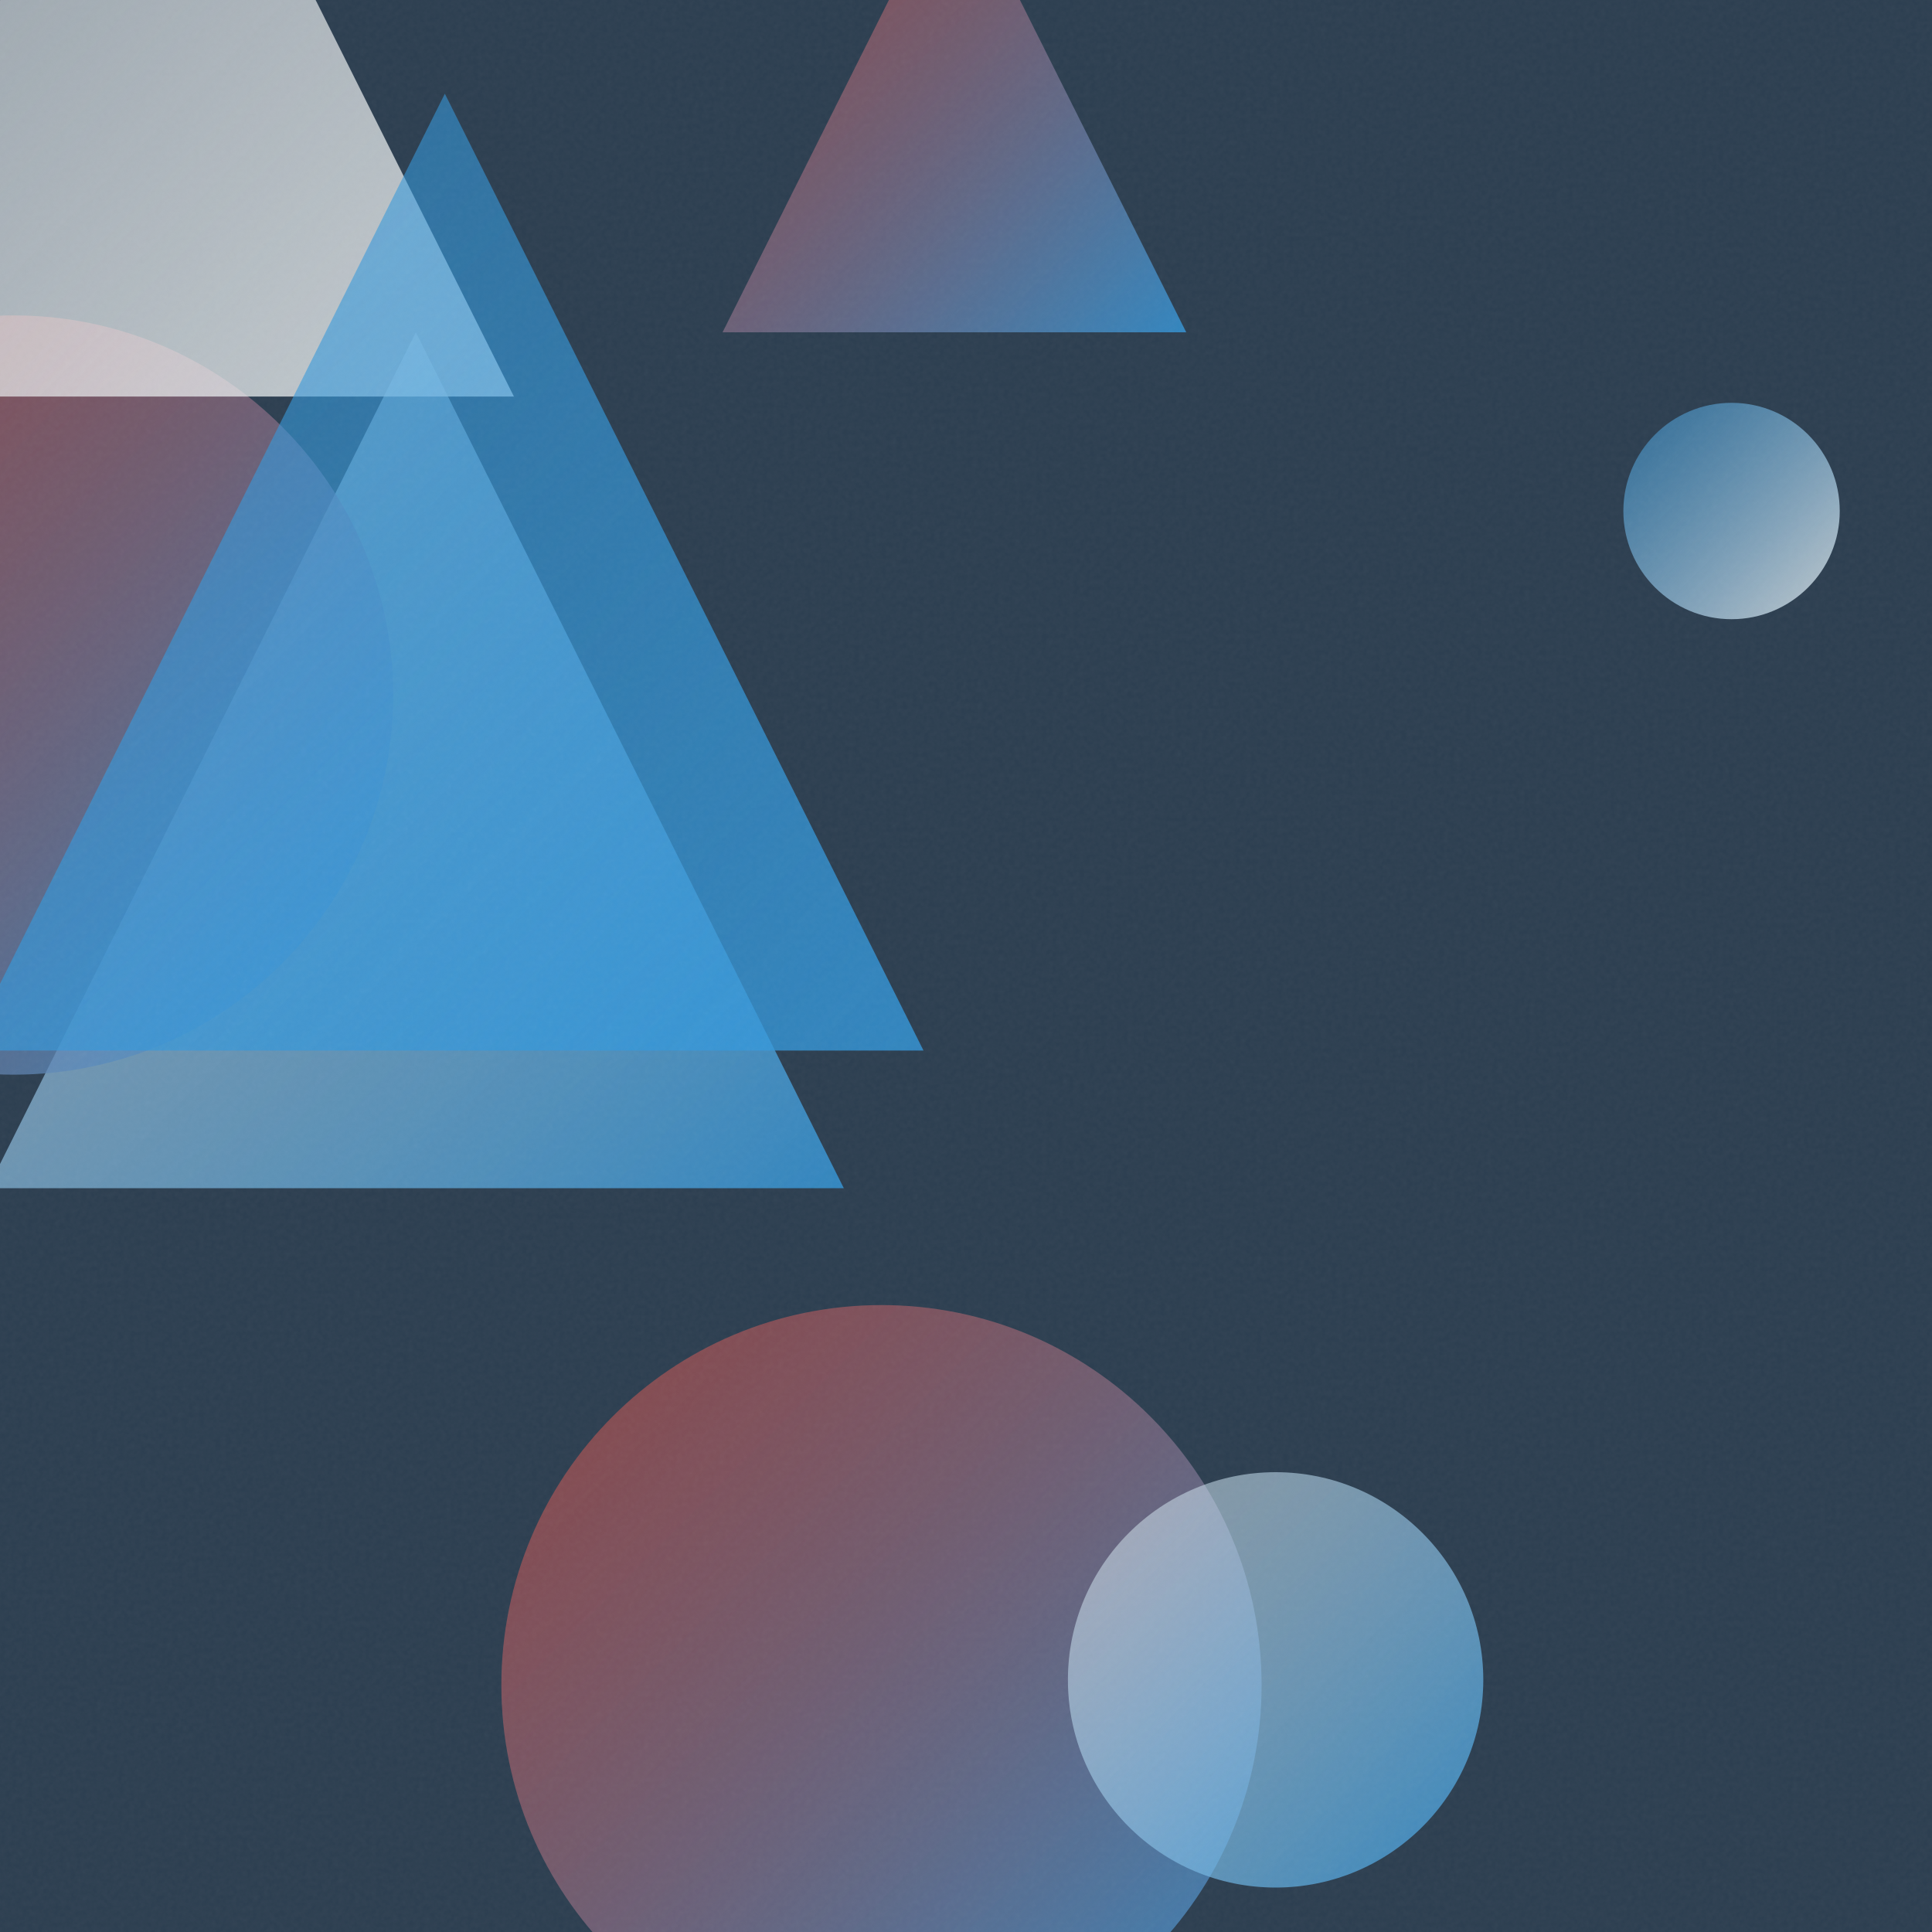
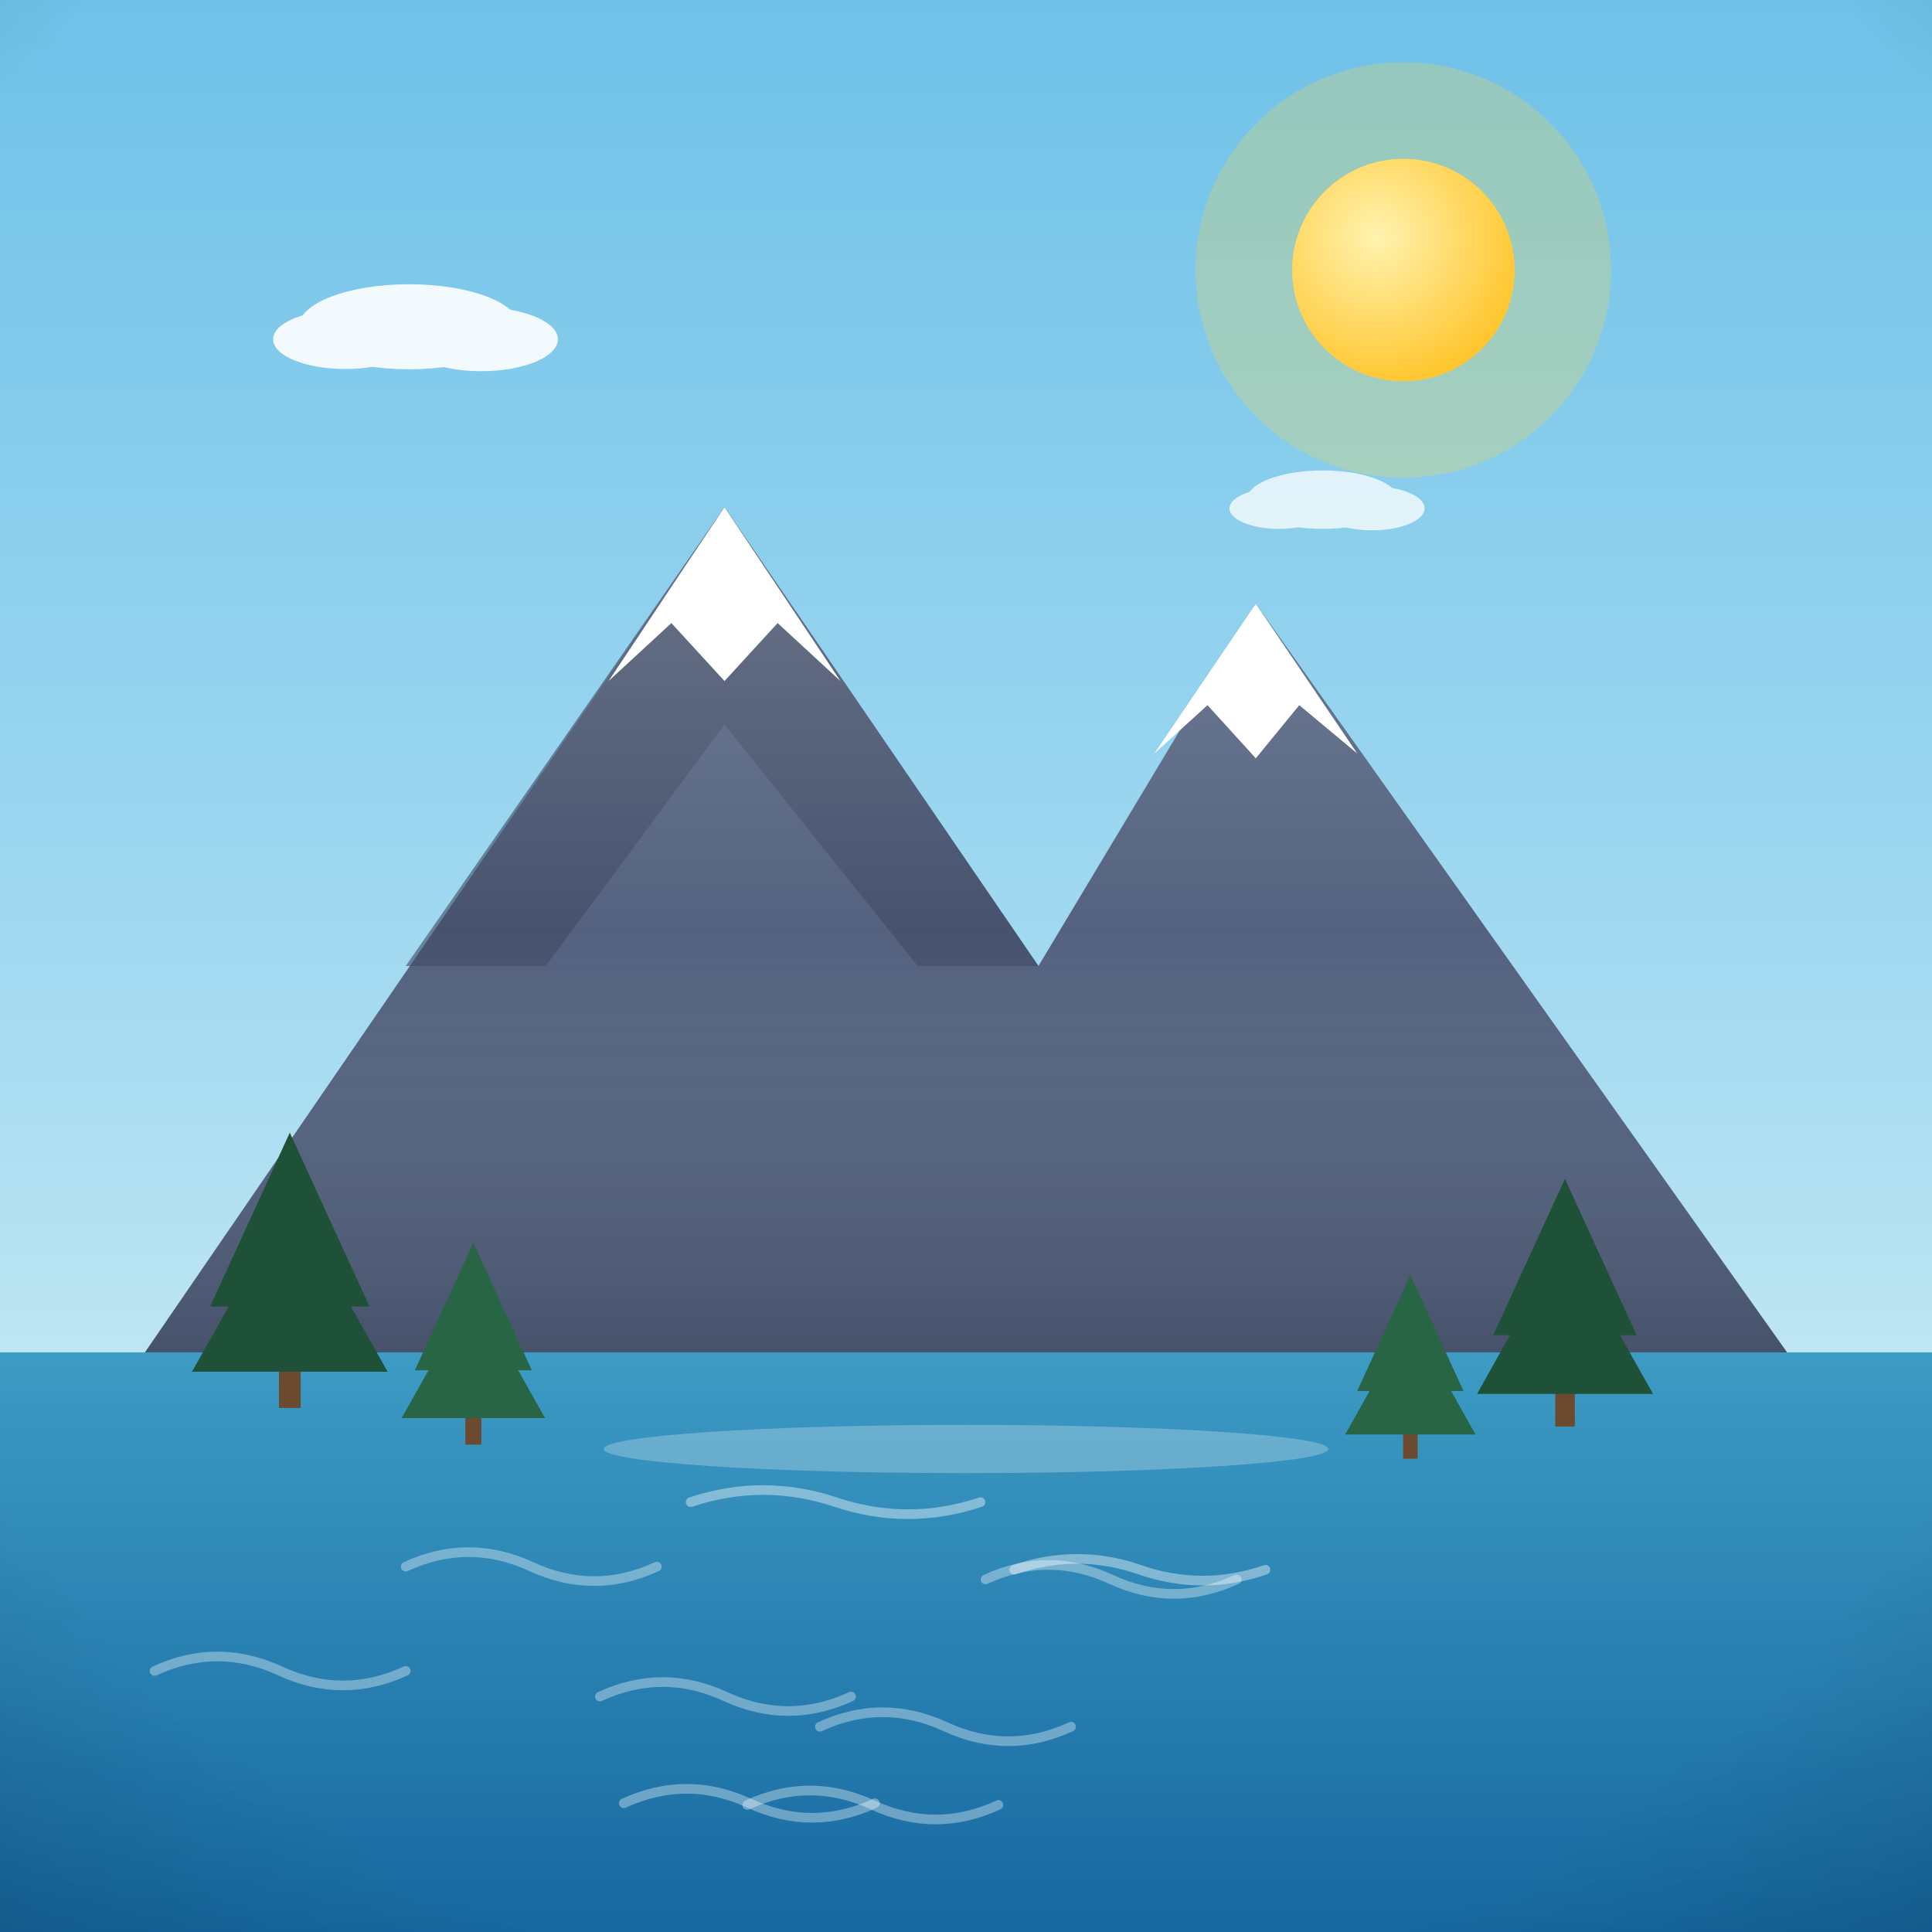
- <svg xmlns="http://www.w3.org/2000/svg" viewBox="0 0 400 400">
+ <svg xmlns="http://www.w3.org/2000/svg" viewBox="0 0 800 800">
  <defs>
-     <linearGradient id="g0" x1="-2.5" y1="68.8" x2="174.7" y2="246.0" gradientUnits="userSpaceOnUse">
-       <stop offset="0" stop-color="#ECF0F1" stop-opacity="0.5" />
-       <stop offset="1" stop-color="#3498DB" stop-opacity="0.8" />
+     <linearGradient id="sky" x1="0" y1="0" x2="0" y2="1">
+       <stop offset="0" stop-color="#6ec1e8" />
+       <stop offset="0.55" stop-color="#a8dcf2" />
+       <stop offset="1" stop-color="#eafaf1" />
    </linearGradient>
-     <linearGradient id="g1" x1="-75.8" y1="65.3" x2="81.4" y2="222.5" gradientUnits="userSpaceOnUse">
-       <stop offset="0" stop-color="#E74C3C" stop-opacity="0.5" />
-       <stop offset="1" stop-color="#3498DB" stop-opacity="0.8" />
+     <radialGradient id="sunG" cx="0.38" cy="0.35" r="0.9">
+       <stop offset="0" stop-color="#fff3b0" />
+       <stop offset="1" stop-color="#ffb703" />
+     </radialGradient>
+     <linearGradient id="ground" x1="0" y1="0" x2="0" y2="1">
+       <stop offset="0" stop-color="#69b06f" />
+       <stop offset="1" stop-color="#3c7a44" />
    </linearGradient>
-     <linearGradient id="g2" x1="103.8" y1="270.2" x2="261.3" y2="427.7" gradientUnits="userSpaceOnUse">
-       <stop offset="0" stop-color="#E74C3C" stop-opacity="0.5" />
-       <stop offset="1" stop-color="#3498DB" stop-opacity="0.8" />
+     <linearGradient id="sea" x1="0" y1="0" x2="0" y2="1">
+       <stop offset="0" stop-color="#3d9bc4" />
+       <stop offset="1" stop-color="#1668a0" />
    </linearGradient>
-     <linearGradient id="g3" x1="336.1" y1="83.3" x2="380.9" y2="128.2" gradientUnits="userSpaceOnUse">
-       <stop offset="0" stop-color="#3498DB" stop-opacity="0.5" />
-       <stop offset="1" stop-color="#ECF0F1" stop-opacity="0.8" />
+     <linearGradient id="shade" x1="0" y1="0" x2="0" y2="1">
+       <stop offset="0" stop-color="#ffffff" stop-opacity="0.20" />
+       <stop offset="0.5" stop-color="#ffffff" stop-opacity="0" />
+       <stop offset="1" stop-color="#000000" stop-opacity="0.16" />
    </linearGradient>
-     <linearGradient id="g4" x1="221.1" y1="304.9" x2="307.1" y2="390.8" gradientUnits="userSpaceOnUse">
-       <stop offset="0" stop-color="#ECF0F1" stop-opacity="0.5" />
-       <stop offset="1" stop-color="#3498DB" stop-opacity="0.8" />
-     </linearGradient>
-     <linearGradient id="g5" x1="-41.0" y1="-65.3" x2="106.4" y2="82.1" gradientUnits="userSpaceOnUse">
-       <stop offset="0" stop-color="#ECF0F1" stop-opacity="0.5" />
-       <stop offset="1" stop-color="#ECF0F1" stop-opacity="0.8" />
-     </linearGradient>
-     <linearGradient id="g6" x1="149.6" y1="-27.1" x2="245.6" y2="68.8" gradientUnits="userSpaceOnUse">
-       <stop offset="0" stop-color="#E74C3C" stop-opacity="0.5" />
-       <stop offset="1" stop-color="#3498DB" stop-opacity="0.8" />
-     </linearGradient>
-     <linearGradient id="g7" x1="-6.9" y1="19.4" x2="191.2" y2="217.5" gradientUnits="userSpaceOnUse">
-       <stop offset="0" stop-color="#3498DB" stop-opacity="0.5" />
-       <stop offset="1" stop-color="#3498DB" stop-opacity="0.8" />
-     </linearGradient>
-     <filter id="n">
-       <feTurbulence type="fractalNoise" baseFrequency="0.9" numOctaves="2" stitchTiles="stitch" />
-       <feColorMatrix type="saturate" values="0" />
-     </filter>
+     <radialGradient id="vig" cx="0.5" cy="0.42" r="0.85">
+       <stop offset="0.72" stop-color="#000000" stop-opacity="0" />
+       <stop offset="1" stop-color="#000000" stop-opacity="0.20" />
+     </radialGradient>
  </defs>
-   <rect width="400" height="400" fill="#2C3E50" />
-   <path d="M 86.1 68.8 L 174.7 246.0 L -2.5 246.0 Z" fill="url(#g0)" />
-   <circle cx="2.8" cy="143.9" r="78.6" fill="url(#g1)" />
-   <circle cx="182.5" cy="348.9" r="78.7" fill="url(#g2)" />
-   <circle cx="358.5" cy="105.8" r="22.4" fill="url(#g3)" />
-   <circle cx="264.1" cy="347.8" r="43.0" fill="url(#g4)" />
-   <path d="M 32.7 -65.3 L 106.4 82.1 L -41.0 82.1 Z" fill="url(#g5)" />
-   <path d="M 197.6 -27.1 L 245.6 68.8 L 149.6 68.8 Z" fill="url(#g6)" />
-   <path d="M 92.1 19.4 L 191.2 217.5 L -6.9 217.5 Z" fill="url(#g7)" />
-   <rect width="400" height="400" filter="url(#n)" opacity="0.05" />
+   <rect width="800" height="800" fill="url(#sky)" />
+   <circle cx="581.1" cy="111.8" r="86" fill="#ffd93d" opacity="0.25" />
+   <circle cx="581.1" cy="111.8" r="46" fill="#ffd93d" />
+   <circle cx="581.1" cy="111.8" r="46" fill="url(#sunG)" />
+   <g fill="#ffffff" opacity="0.9">
+     <ellipse cx="169.4" cy="135.3" rx="45.7" ry="17.6" />
+     <ellipse cx="143" cy="140.5" rx="29.9" ry="12.3" />
+     <ellipse cx="199.3" cy="140.5" rx="31.7" ry="13.2" />
+   </g>
+   <g fill="#ffffff" opacity="0.75">
+     <ellipse cx="547.7" cy="206.9" rx="31.4" ry="12.1" />
+     <ellipse cx="529.6" cy="210.5" rx="20.5" ry="8.5" />
+     <ellipse cx="568.2" cy="210.5" rx="21.7" ry="9.1" />
+   </g>
+   <rect y="560" width="800" height="240" fill="url(#sea)" />
+   <path d="M 258.3 746.7 q 26 -12 52 0 q 26 12 52 0" fill="none" stroke="#ffffff" stroke-width="4" stroke-linecap="round" opacity="0.35" />
+   <path d="M 408.1 654 q 26 -12 52 0 q 26 12 52 0" fill="none" stroke="#ffffff" stroke-width="4" stroke-linecap="round" opacity="0.35" />
+   <path d="M 168 648.7 q 26 -12 52 0 q 26 12 52 0" fill="none" stroke="#ffffff" stroke-width="4" stroke-linecap="round" opacity="0.35" />
+   <path d="M 64 691.9 q 26 -12 52 0 q 26 12 52 0" fill="none" stroke="#ffffff" stroke-width="4" stroke-linecap="round" opacity="0.35" />
+   <path d="M 339.5 715 q 26 -12 52 0 q 26 12 52 0" fill="none" stroke="#ffffff" stroke-width="4" stroke-linecap="round" opacity="0.35" />
+   <path d="M 309.4 747.4 q 26 -12 52 0 q 26 12 52 0" fill="none" stroke="#ffffff" stroke-width="4" stroke-linecap="round" opacity="0.35" />
+   <path d="M 248.4 702.5 q 26 -12 52 0 q 26 12 52 0" fill="none" stroke="#ffffff" stroke-width="4" stroke-linecap="round" opacity="0.35" />
+   <g transform="translate(400 0) scale(1 1) translate(-400 0)">
+     <path d="M60 560 L 300 210 L 430 400 L 520 250 L 740 560 Z" fill="#54627f" />
+     <path d="M300 210 L 430 400 L 380 400 L 300 300 L 226 400 L 168 400 Z" fill="#3d4a63" opacity="0.6" />
+     <path d="M252 282 L 300 210 L 348 282 L 322 258 L 300 282 L 278 258 Z" fill="#ffffff" />
+     <path d="M478 312 L 520 250 L 562 312 L 538 292 L 520 314 L 500 292 Z" fill="#ffffff" />
+     <path d="M60 560 L 300 210 L 430 400 L 520 250 L 740 560 Z" fill="url(#shade)" />
+     <g fill="#1f5138">
+       <rect x="115.5" y="556" width="9" height="27" fill="#6b4a2f" />
+       <path d="M 120 469 L 87 541 L 153 541 Z" />
+       <path d="M 120 496 L 79.5 568 L 160.5 568 Z" />
+     </g>
+     <g fill="#276544">
+       <rect x="192.7" y="578.4" width="6.6" height="19.8" fill="#6b4a2f" />
+       <path d="M 196 514.6 L 171.8 567.4 L 220.2 567.4 Z" />
+       <path d="M 196 534.4 L 166.3 587.2 L 225.7 587.2 Z" />
+     </g>
+     <g fill="#1f5138">
+       <rect x="644" y="566.4" width="8.1" height="24.3" fill="#6b4a2f" />
+       <path d="M 648 488.1 L 618.3 552.9 L 677.7 552.9 Z" />
+       <path d="M 648 512.4 L 611.6 577.2 L 684.5 577.2 Z" />
+     </g>
+     <g fill="#276544">
+       <rect x="581" y="586" width="6" height="18" fill="#6b4a2f" />
+       <path d="M 584 528 L 562 576 L 606 576 Z" />
+       <path d="M 584 546 L 557 594 L 611 594 Z" />
+     </g>
+     <ellipse cx="400" cy="600" rx="150" ry="10" fill="#ffffff" opacity="0.25" />
+     <path d="M286 622 q 30 -10 60 0 q 30 10 60 0 M 420 650 q 26 -9 52 0 q 26 9 52 0" stroke="#ffffff" stroke-width="4" fill="none" opacity="0.4" stroke-linecap="round" />
+   </g>
+   <rect width="800" height="800" fill="url(#vig)" />
</svg>
